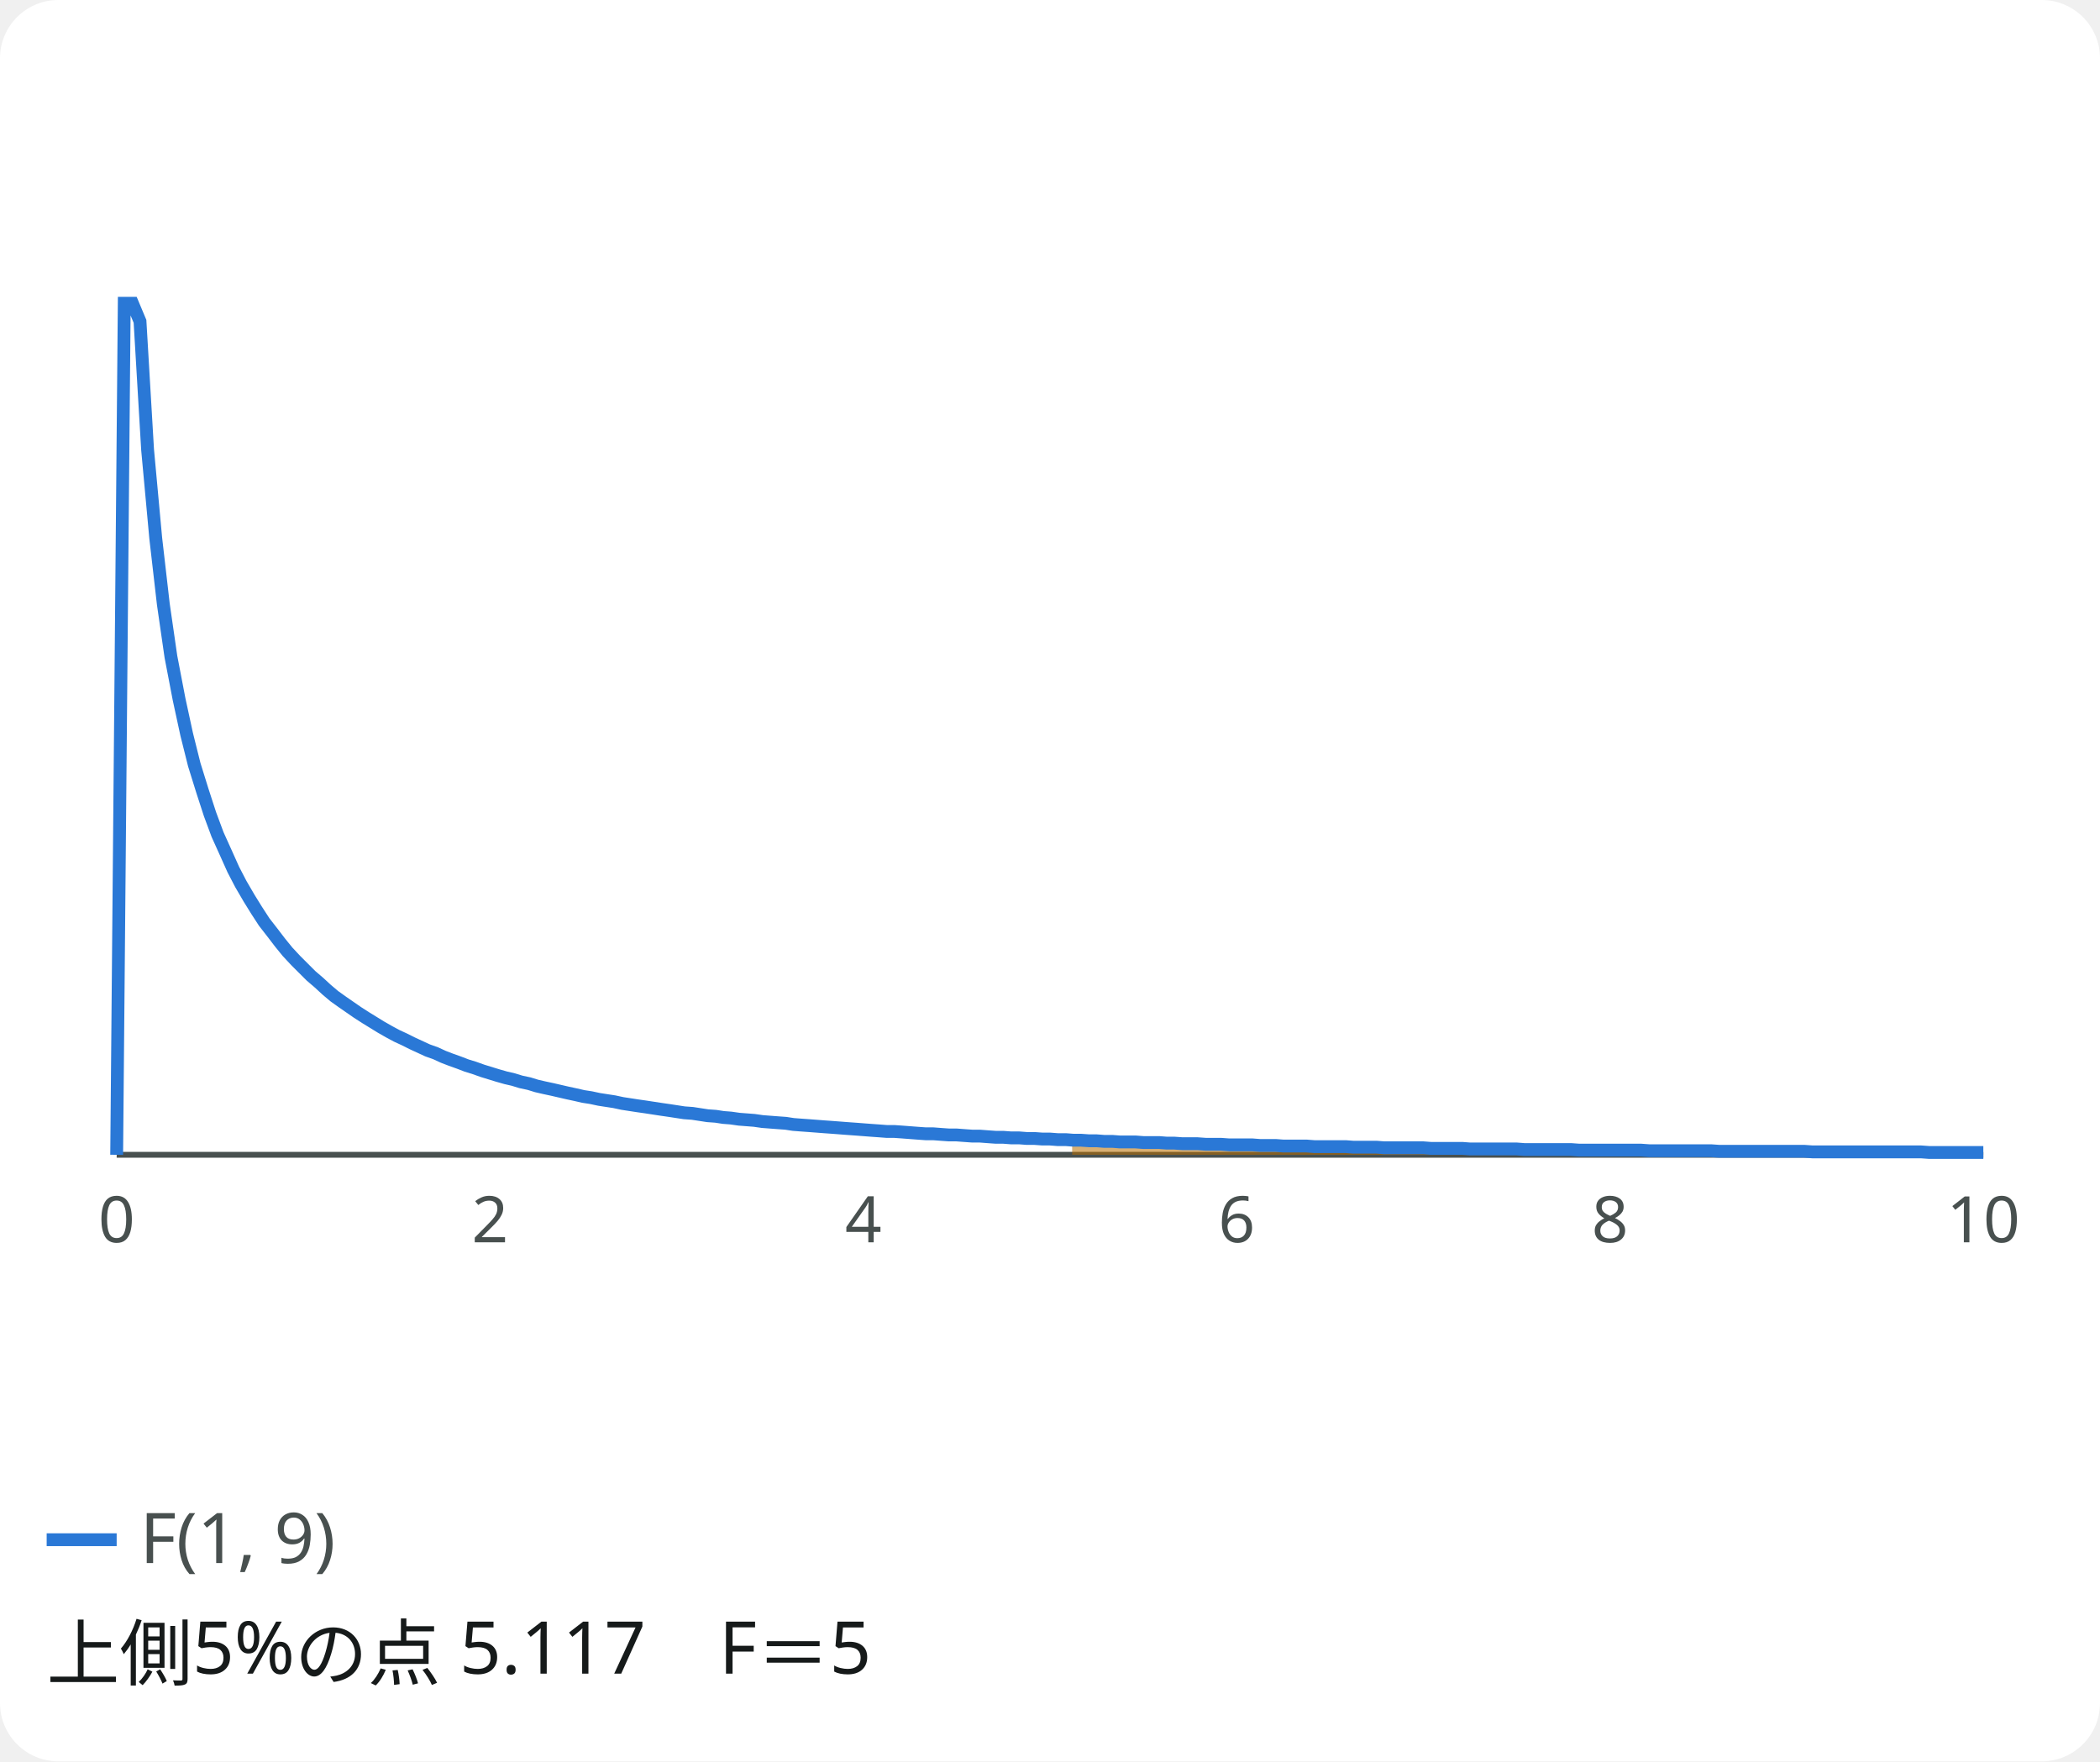
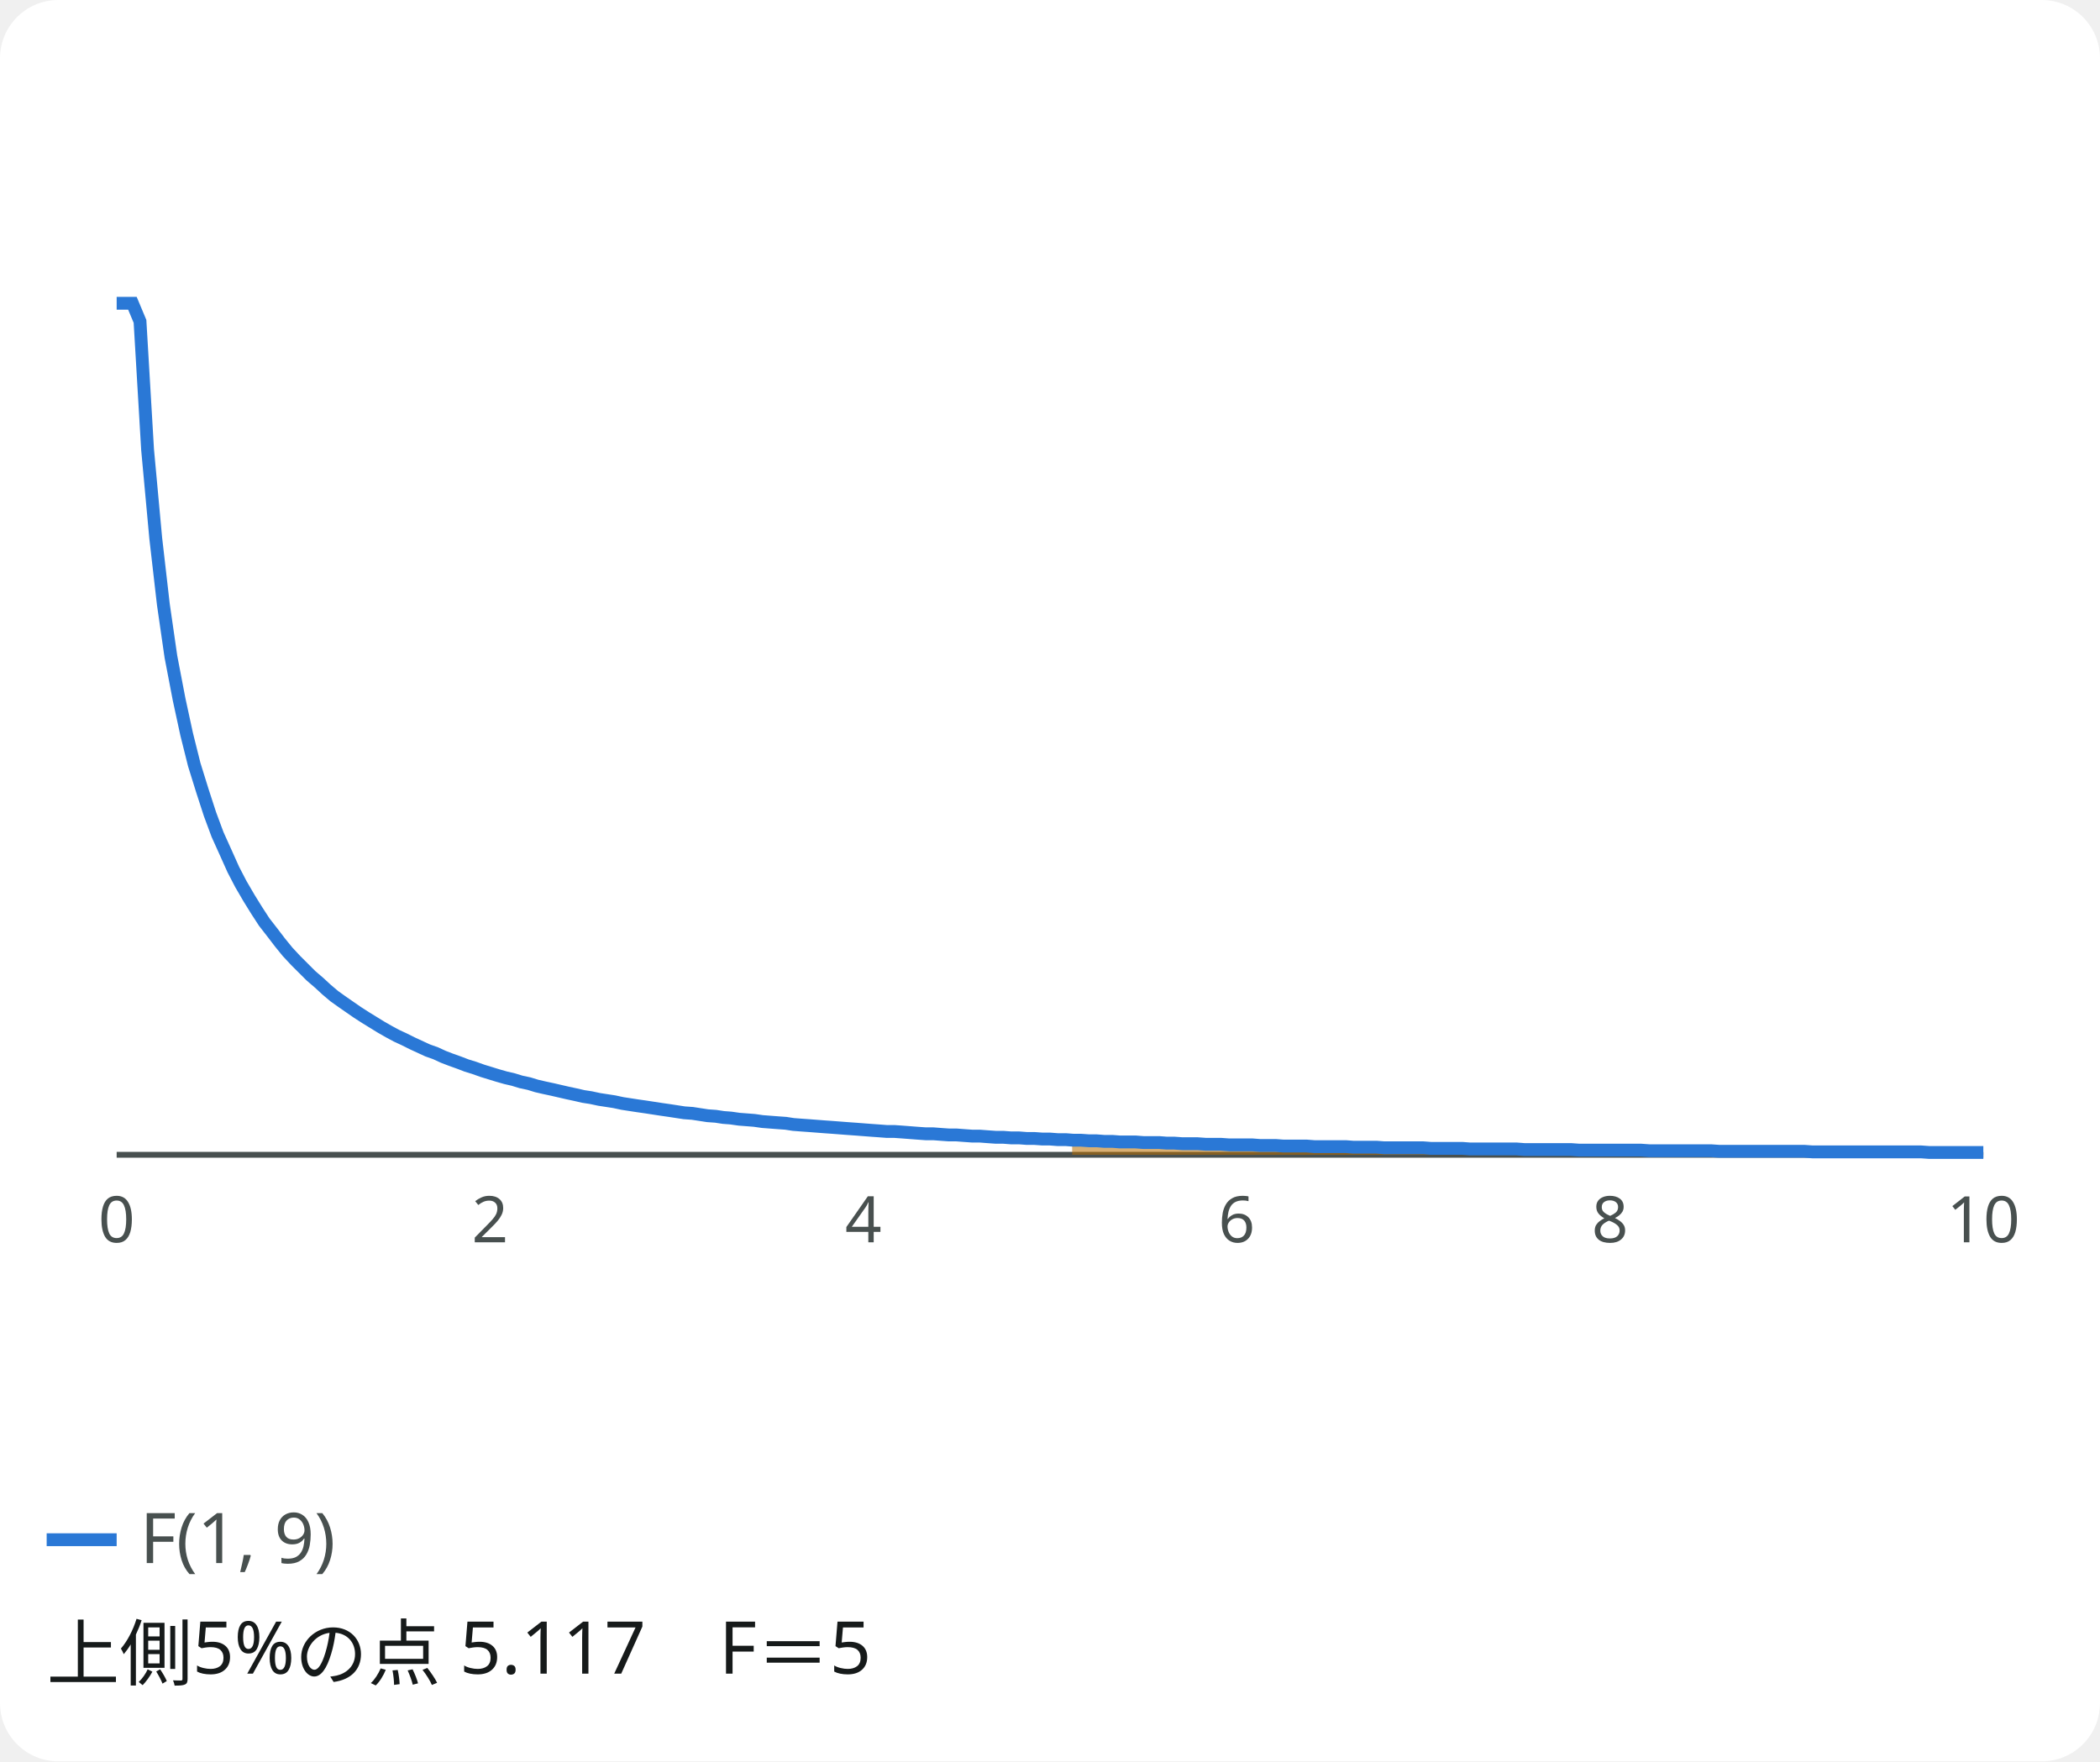
- <svg xmlns="http://www.w3.org/2000/svg" viewBox="0 0 360 302" width="360" height="302" font-family="sans-serif">
+ <svg xmlns="http://www.w3.org/2000/svg" viewBox="0 0 360 302" width="360" height="302" font-family="sans-serif" role="img" aria-label="F 分布 F(1, 9) の曲線。平均は 1.29">
  <style>@media (prefers-color-scheme: dark){[fill="#ffffff" i]{fill:#161919}[stroke="#ffffff" i]{stroke:#161919}[fill="#161a1a" i]{fill:#e6e9e8}[stroke="#161a1a" i]{stroke:#e6e9e8}[fill="#48504f" i]{fill:#a6adab}[stroke="#48504f" i]{stroke:#a6adab}[fill="#68706f" i]{fill:#7e8684}[stroke="#68706f" i]{stroke:#7e8684}[fill="#e0e4e3" i]{fill:#252a2a}[stroke="#e0e4e3" i]{stroke:#252a2a}[fill="#2a78d6" i]{fill:#3987e5}[stroke="#2a78d6" i]{stroke:#3987e5}[fill="#b86e00" i]{fill:#c98500}[stroke="#b86e00" i]{stroke:#c98500}[fill="#6250d6" i]{fill:#9085e9}[stroke="#6250d6" i]{stroke:#9085e9}[fill="#c2416f" i]{fill:#d55181}[stroke="#c2416f" i]{stroke:#d55181}[fill="#c53b3b" i]{fill:#e66767}[stroke="#c53b3b" i]{stroke:#e66767}[fill="#9dbfe8" i]{fill:#2b4566}[stroke="#9dbfe8" i]{stroke:#2b4566}[fill="#eaf1fb" i]{fill:#172231}[stroke="#eaf1fb" i]{stroke:#172231}[fill="#fbf1e3" i]{fill:#2e2412}[stroke="#fbf1e3" i]{stroke:#2e2412}}</style>
  <rect width="360" height="302" rx="10" fill="#ffffff" />
  <line x1="20" y1="198" x2="340" y2="198" stroke="#48504f" stroke-width="1" />
-   <path d="M183.8,198 L183.8,195.5 L185.7,195.5 L187.7,195.6 L189.6,195.7 L191.6,195.7 L193.5,195.8 L195.5,195.9 L197.4,195.9 L199.4,196.0 L201.3,196.0 L203.3,196.1 L205.2,196.1 L207.2,196.2 L209.1,196.2 L211.1,196.3 L213.1,196.3 L215.0,196.3 L217.0,196.4 L218.9,196.4 L220.9,196.5 L222.8,196.5 L224.8,196.5 L226.7,196.6 L228.7,196.6 L230.6,196.6 L232.6,196.7 L234.5,196.7 L236.5,196.7 L238.4,196.8 L240.4,196.8 L242.3,196.8 L244.3,196.9 L246.3,196.9 L248.2,196.9 L250.2,196.9 L252.1,197.0 L254.1,197.0 L256.0,197.0 L258.0,197.0 L259.9,197.0 L261.9,197.1 L263.8,197.1 L265.8,197.1 L267.7,197.1 L269.7,197.1 L271.6,197.2 L273.6,197.2 L275.5,197.2 L277.5,197.2 L279.5,197.2 L281.4,197.3 L283.4,197.3 L285.3,197.3 L287.3,197.3 L289.2,197.3 L291.2,197.3 L293.1,197.3 L295.1,197.4 L297.0,197.4 L299.0,197.4 L300.9,197.4 L302.9,197.4 L304.8,197.4 L306.8,197.4 L308.8,197.4 L310.7,197.5 L312.7,197.5 L314.6,197.5 L316.6,197.5 L318.5,197.5 L320.5,197.5 L322.4,197.5 L324.4,197.5 L326.3,197.5 L328.3,197.5 L330.2,197.6 L332.2,197.6 L334.1,197.6 L336.1,197.6 L338.0,197.6 L340.0,197.6 L340.0,198 Z" fill="#b86e00" fill-opacity="0.55" />
-   <path d="M20.0,198.0 L21.3,52.0 L22.7,52.0 L24.0,55.1 L25.3,77.1 L26.7,92.3 L28.0,103.6 L29.3,112.6 L30.7,119.9 L32.0,125.9 L33.3,131.1 L34.7,135.6 L36.0,139.6 L37.3,143.1 L38.7,146.2 L40.0,149.1 L41.3,151.6 L42.7,154.0 L44.0,156.1 L45.3,158.1 L46.7,159.9 L48.0,161.6 L49.3,163.2 L50.7,164.7 L52.0,166.0 L53.3,167.3 L54.7,168.5 L56.0,169.7 L57.3,170.8 L58.7,171.8 L60.0,172.7 L61.3,173.6 L62.7,174.5 L64.0,175.3 L65.3,176.1 L66.7,176.9 L68.0,177.6 L69.3,178.2 L70.7,178.9 L72.0,179.5 L73.3,180.1 L74.7,180.6 L76.0,181.2 L77.3,181.7 L78.7,182.2 L80.0,182.7 L81.3,183.1 L82.7,183.6 L84.0,184.0 L85.3,184.4 L86.7,184.8 L88.0,185.1 L89.3,185.5 L90.7,185.8 L92.0,186.2 L93.3,186.5 L94.7,186.8 L96.0,187.1 L97.3,187.4 L98.7,187.7 L100.0,188.0 L101.3,188.2 L102.7,188.5 L104.0,188.7 L105.3,188.9 L106.7,189.2 L108.0,189.4 L109.3,189.6 L110.7,189.8 L112.0,190.0 L113.3,190.2 L114.7,190.4 L116.0,190.6 L117.3,190.8 L118.7,190.9 L120.0,191.1 L121.3,191.3 L122.7,191.4 L124.0,191.6 L125.3,191.7 L126.7,191.9 L128.0,192.0 L129.3,192.1 L130.7,192.3 L132.0,192.4 L133.3,192.5 L134.7,192.6 L136.0,192.8 L137.3,192.9 L138.7,193.0 L140.0,193.1 L141.3,193.2 L142.7,193.3 L144.0,193.4 L145.3,193.5 L146.7,193.6 L148.0,193.7 L149.3,193.8 L150.7,193.9 L152.0,194.0 L153.3,194.0 L154.7,194.1 L156.0,194.2 L157.3,194.3 L158.7,194.4 L160.0,194.4 L161.3,194.5 L162.7,194.6 L164.0,194.6 L165.3,194.7 L166.7,194.8 L168.0,194.8 L169.3,194.9 L170.7,195.0 L172.0,195.0 L173.3,195.1 L174.7,195.1 L176.0,195.2 L177.3,195.2 L178.7,195.3 L180.0,195.3 L181.3,195.4 L182.7,195.4 L184.0,195.5 L185.3,195.5 L186.7,195.6 L188.0,195.6 L189.3,195.7 L190.7,195.7 L192.0,195.8 L193.3,195.8 L194.7,195.8 L196.0,195.9 L197.3,195.9 L198.7,195.9 L200.0,196.0 L201.3,196.0 L202.7,196.1 L204.0,196.1 L205.3,196.1 L206.7,196.2 L208.0,196.2 L209.3,196.2 L210.7,196.3 L212.0,196.3 L213.3,196.3 L214.7,196.3 L216.0,196.4 L217.3,196.4 L218.7,196.4 L220.0,196.5 L221.3,196.5 L222.7,196.5 L224.0,196.5 L225.3,196.6 L226.7,196.6 L228.0,196.6 L229.3,196.6 L230.7,196.6 L232.0,196.7 L233.3,196.7 L234.7,196.7 L236.0,196.7 L237.3,196.8 L238.7,196.8 L240.0,196.8 L241.3,196.8 L242.7,196.8 L244.0,196.8 L245.3,196.9 L246.7,196.9 L248.0,196.9 L249.3,196.9 L250.7,196.9 L252.0,197.0 L253.3,197.0 L254.7,197.0 L256.0,197.0 L257.3,197.0 L258.7,197.0 L260.0,197.0 L261.3,197.1 L262.7,197.1 L264.0,197.1 L265.3,197.1 L266.7,197.1 L268.0,197.1 L269.3,197.1 L270.7,197.2 L272.0,197.2 L273.3,197.2 L274.7,197.2 L276.0,197.2 L277.3,197.2 L278.7,197.2 L280.0,197.2 L281.3,197.2 L282.7,197.3 L284.0,197.3 L285.3,197.3 L286.7,197.3 L288.0,197.3 L289.3,197.3 L290.7,197.3 L292.0,197.3 L293.3,197.3 L294.7,197.4 L296.0,197.4 L297.3,197.4 L298.7,197.4 L300.0,197.4 L301.3,197.4 L302.7,197.4 L304.0,197.4 L305.3,197.4 L306.7,197.4 L308.0,197.4 L309.3,197.4 L310.7,197.5 L312.0,197.5 L313.3,197.5 L314.7,197.5 L316.0,197.5 L317.3,197.5 L318.7,197.5 L320.0,197.5 L321.3,197.5 L322.7,197.5 L324.0,197.5 L325.3,197.5 L326.7,197.5 L328.0,197.5 L329.3,197.5 L330.7,197.6 L332.0,197.6 L333.3,197.6 L334.7,197.6 L336.0,197.6 L337.3,197.6 L338.7,197.6 L340.0,197.6" fill="none" stroke="#2a78d6" stroke-width="2.2" />
+   <path d="M183.8,198 L183.8,195.5 L185.7,195.5 L187.7,195.6 L189.6,195.7 L191.6,195.7 L193.5,195.8 L195.5,195.9 L197.4,195.9 L199.4,196 L201.3,196 L203.3,196.1 L205.2,196.1 L207.2,196.2 L209.1,196.2 L211.1,196.3 L213.1,196.3 L215,196.3 L217,196.4 L218.9,196.4 L220.9,196.5 L222.8,196.5 L224.8,196.5 L226.7,196.6 L228.7,196.6 L230.6,196.6 L232.6,196.7 L234.5,196.7 L236.5,196.7 L238.4,196.8 L240.4,196.8 L242.3,196.8 L244.3,196.9 L246.3,196.9 L248.2,196.9 L250.2,196.9 L252.1,197 L254.1,197 L256,197 L258,197 L259.9,197 L261.9,197.1 L263.8,197.1 L265.8,197.1 L267.7,197.1 L269.7,197.1 L271.6,197.2 L273.6,197.2 L275.5,197.2 L277.5,197.2 L279.5,197.2 L281.4,197.3 L283.4,197.3 L285.3,197.3 L287.3,197.3 L289.2,197.3 L291.2,197.3 L293.1,197.3 L295.1,197.4 L297,197.4 L299,197.4 L300.9,197.4 L302.9,197.4 L304.8,197.4 L306.8,197.4 L308.8,197.4 L310.7,197.5 L312.7,197.5 L314.6,197.5 L316.6,197.5 L318.5,197.5 L320.5,197.5 L322.4,197.5 L324.4,197.5 L326.3,197.5 L328.3,197.5 L330.2,197.6 L332.2,197.6 L334.1,197.6 L336.1,197.6 L338,197.6 L340,197.6 L340,198 Z" fill="#b86e00" fill-opacity="0.55" />
+   <path d="M20,52 L21.3,52 L22.7,52 L24,55.1 L25.3,77.1 L26.7,92.3 L28,103.6 L29.3,112.6 L30.7,119.9 L32,125.9 L33.3,131.1 L34.7,135.6 L36,139.6 L37.3,143.1 L38.7,146.2 L40,149.1 L41.3,151.6 L42.7,154 L44,156.1 L45.3,158.1 L46.7,159.9 L48,161.6 L49.3,163.2 L50.7,164.7 L52,166 L53.3,167.3 L54.7,168.5 L56,169.7 L57.3,170.8 L58.7,171.8 L60,172.7 L61.3,173.6 L62.7,174.5 L64,175.3 L65.3,176.1 L66.7,176.9 L68,177.6 L69.3,178.2 L70.7,178.9 L72,179.5 L73.3,180.1 L74.7,180.6 L76,181.2 L77.3,181.7 L78.7,182.2 L80,182.7 L81.3,183.1 L82.7,183.6 L84,184 L85.3,184.4 L86.7,184.8 L88,185.1 L89.3,185.5 L90.7,185.8 L92,186.2 L93.3,186.5 L94.7,186.8 L96,187.1 L97.3,187.4 L98.7,187.7 L100,188 L101.3,188.2 L102.7,188.5 L104,188.7 L105.3,188.9 L106.7,189.2 L108,189.4 L109.3,189.6 L110.7,189.8 L112,190 L113.3,190.2 L114.7,190.4 L116,190.6 L117.3,190.8 L118.7,190.9 L120,191.1 L121.3,191.3 L122.7,191.4 L124,191.6 L125.3,191.7 L126.7,191.9 L128,192 L129.3,192.1 L130.7,192.3 L132,192.4 L133.3,192.5 L134.7,192.6 L136,192.8 L137.3,192.9 L138.7,193 L140,193.1 L141.3,193.2 L142.7,193.3 L144,193.4 L145.3,193.5 L146.7,193.6 L148,193.7 L149.3,193.8 L150.7,193.9 L152,194 L153.3,194 L154.7,194.1 L156,194.2 L157.3,194.3 L158.7,194.4 L160,194.4 L161.3,194.5 L162.7,194.6 L164,194.6 L165.3,194.7 L166.7,194.8 L168,194.8 L169.3,194.9 L170.7,195 L172,195 L173.3,195.1 L174.7,195.1 L176,195.2 L177.3,195.2 L178.7,195.3 L180,195.3 L181.3,195.4 L182.7,195.4 L184,195.5 L185.3,195.5 L186.7,195.6 L188,195.6 L189.3,195.7 L190.7,195.7 L192,195.8 L193.3,195.8 L194.7,195.8 L196,195.9 L197.3,195.9 L198.7,195.9 L200,196 L201.3,196 L202.7,196.1 L204,196.1 L205.3,196.1 L206.7,196.2 L208,196.2 L209.3,196.2 L210.7,196.3 L212,196.3 L213.3,196.3 L214.7,196.3 L216,196.4 L217.3,196.4 L218.7,196.4 L220,196.5 L221.3,196.5 L222.7,196.5 L224,196.5 L225.3,196.6 L226.7,196.6 L228,196.6 L229.3,196.6 L230.7,196.6 L232,196.7 L233.3,196.7 L234.7,196.7 L236,196.7 L237.3,196.8 L238.7,196.8 L240,196.8 L241.3,196.8 L242.7,196.8 L244,196.8 L245.3,196.9 L246.7,196.9 L248,196.9 L249.3,196.9 L250.7,196.9 L252,197 L253.3,197 L254.7,197 L256,197 L257.3,197 L258.7,197 L260,197 L261.3,197.1 L262.7,197.1 L264,197.1 L265.3,197.1 L266.7,197.1 L268,197.1 L269.3,197.1 L270.7,197.2 L272,197.2 L273.3,197.2 L274.7,197.2 L276,197.2 L277.3,197.2 L278.7,197.2 L280,197.2 L281.3,197.2 L282.7,197.3 L284,197.3 L285.3,197.3 L286.7,197.3 L288,197.3 L289.3,197.3 L290.7,197.3 L292,197.3 L293.3,197.3 L294.7,197.4 L296,197.4 L297.3,197.4 L298.7,197.4 L300,197.4 L301.3,197.4 L302.7,197.4 L304,197.4 L305.3,197.4 L306.7,197.4 L308,197.4 L309.3,197.4 L310.7,197.5 L312,197.5 L313.3,197.5 L314.7,197.5 L316,197.5 L317.3,197.5 L318.7,197.5 L320,197.5 L321.3,197.5 L322.7,197.5 L324,197.5 L325.3,197.5 L326.7,197.5 L328,197.5 L329.3,197.5 L330.7,197.6 L332,197.6 L333.3,197.6 L334.7,197.6 L336,197.6 L337.3,197.6 L338.7,197.6 L340,197.6" fill="none" stroke="#2a78d6" stroke-width="2.2" />
  <text x="20" y="213" font-size="11" fill="#48504f" text-anchor="middle">0</text>
  <text x="84" y="213" font-size="11" fill="#48504f" text-anchor="middle">2</text>
  <text x="148" y="213" font-size="11" fill="#48504f" text-anchor="middle">4</text>
  <text x="212" y="213" font-size="11" fill="#48504f" text-anchor="middle">6</text>
  <text x="276" y="213" font-size="11" fill="#48504f" text-anchor="middle">8</text>
  <text x="340" y="213" font-size="11" fill="#48504f" text-anchor="middle">10</text>
  <line x1="8" y1="264" x2="20" y2="264" stroke="#2a78d6" stroke-width="2.2" />
  <text x="24" y="268" font-size="12" fill="#48504f" text-anchor="start">F(1, 9)</text>
  <text x="8" y="288" font-size="12.5" fill="#161a1a" text-anchor="start">上側5%の点 5.117　F＝5</text>
</svg>
